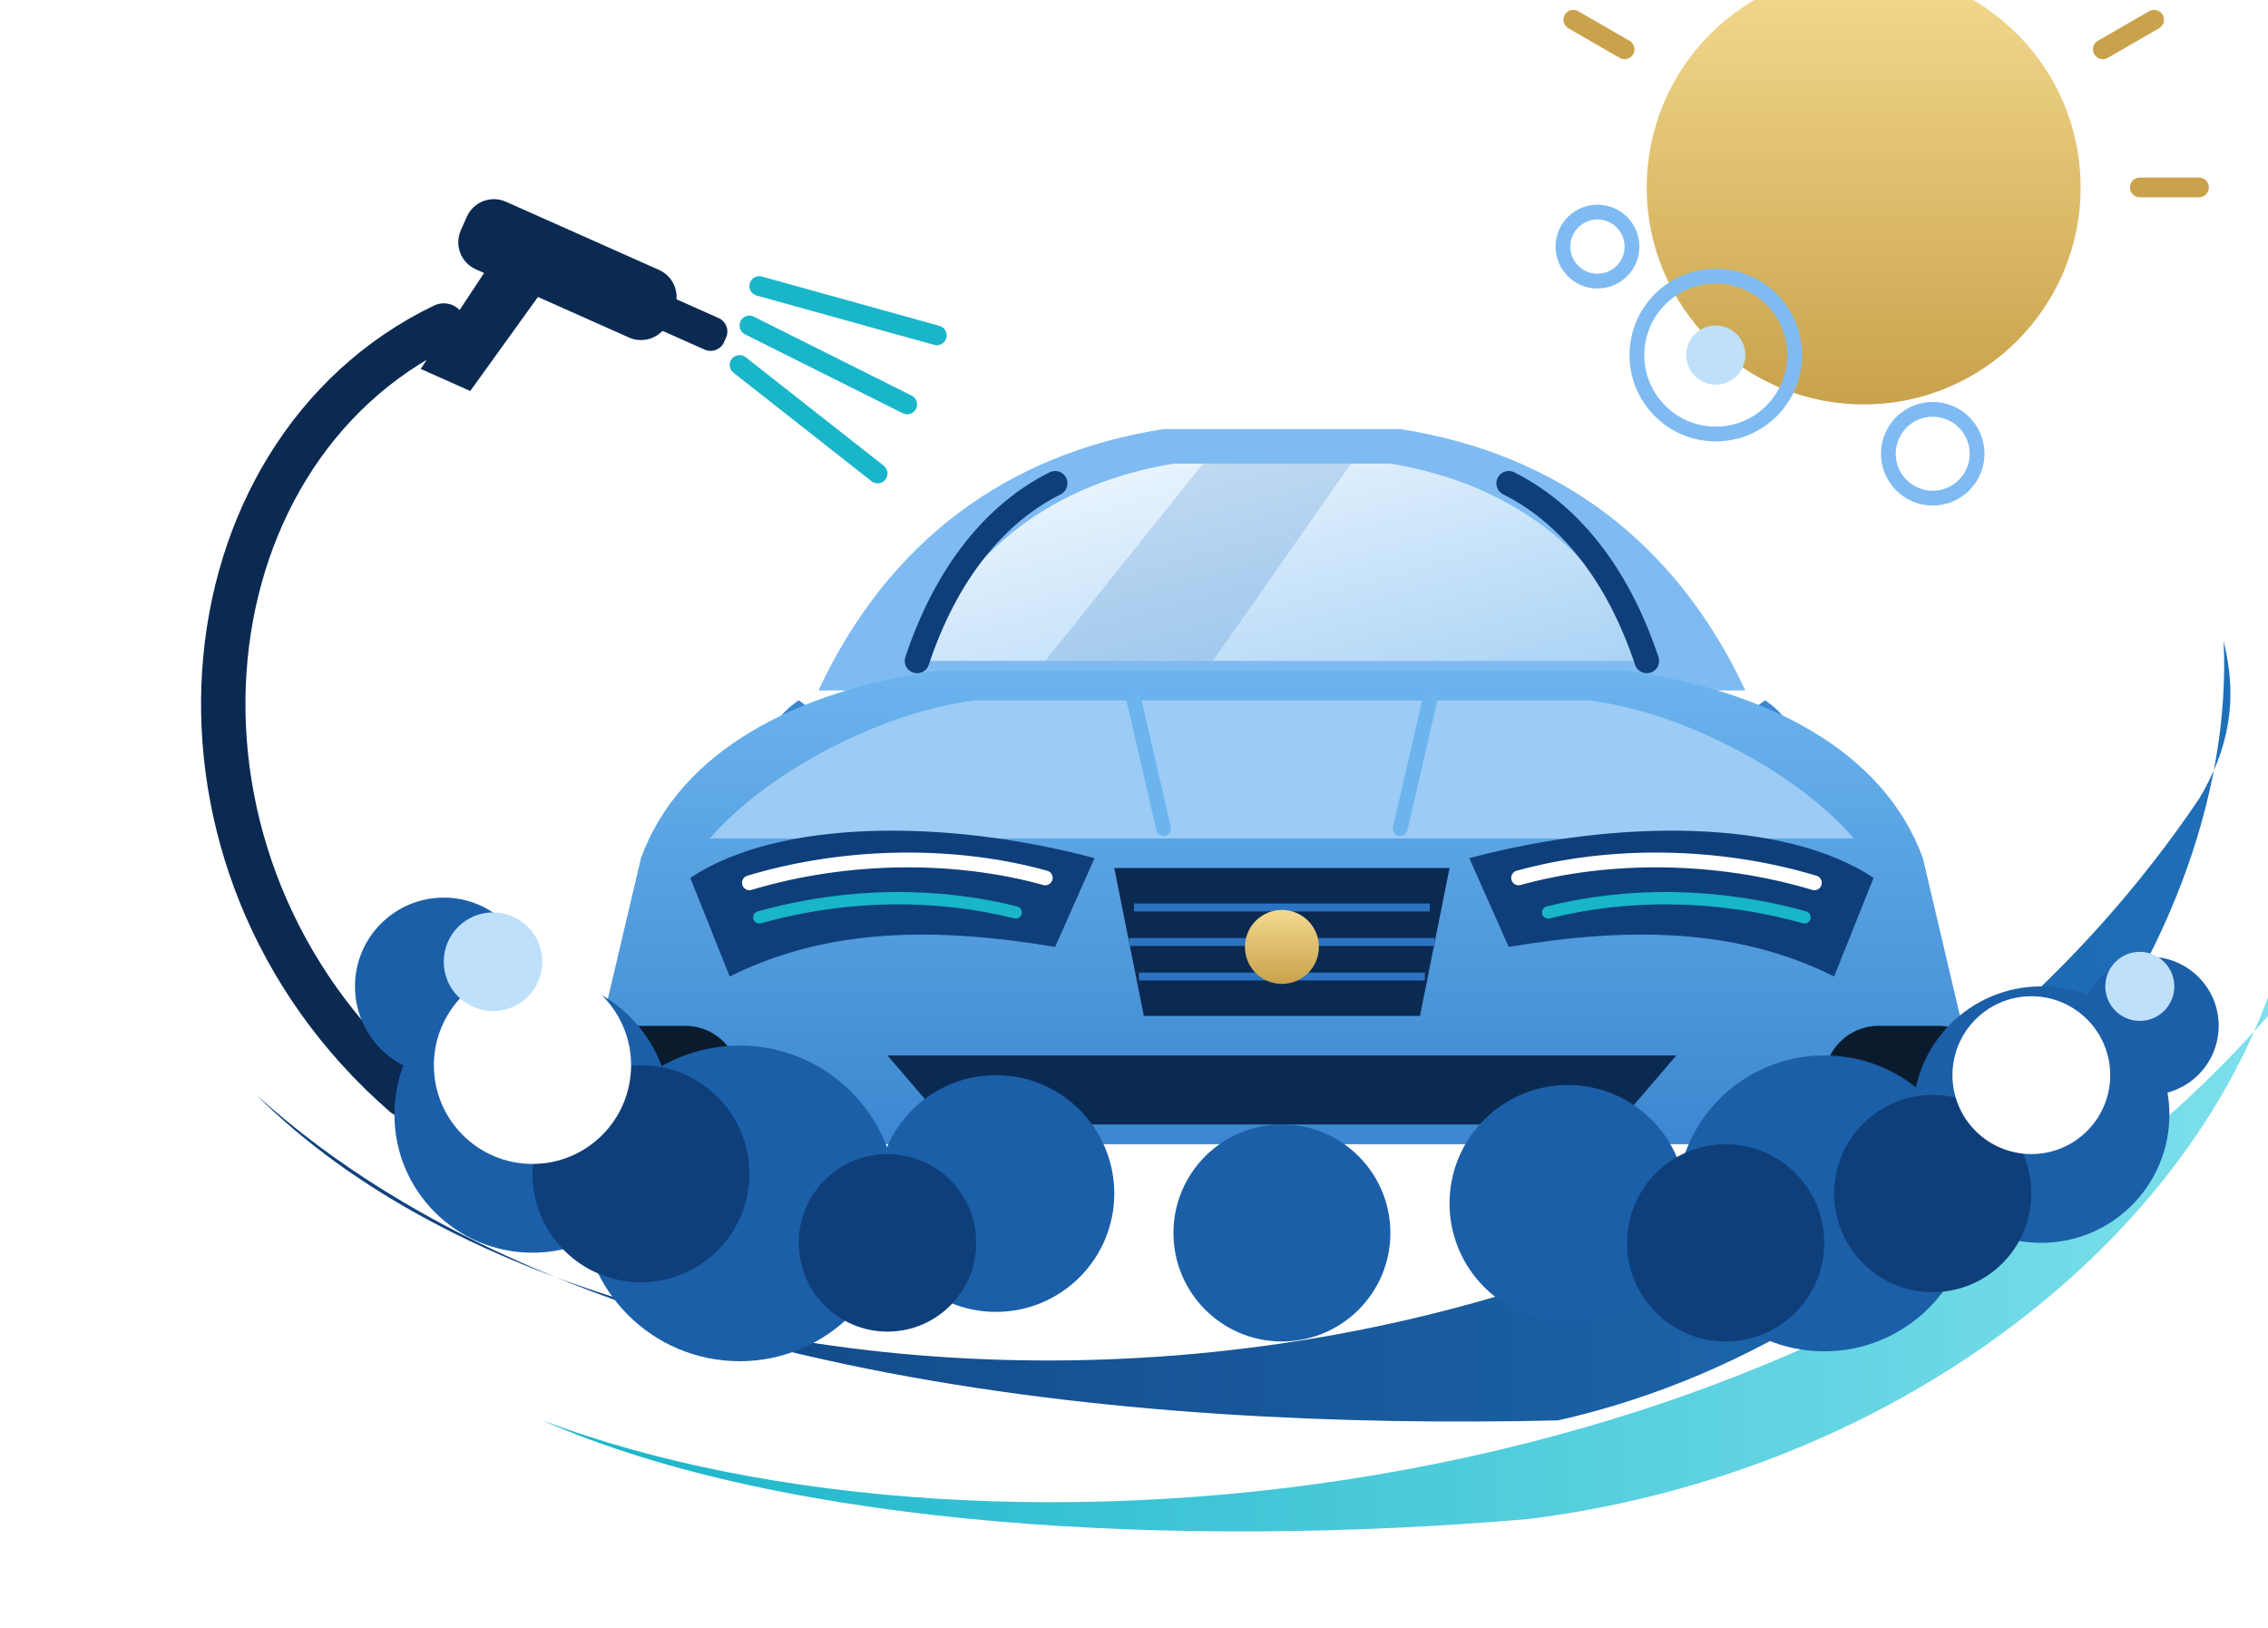
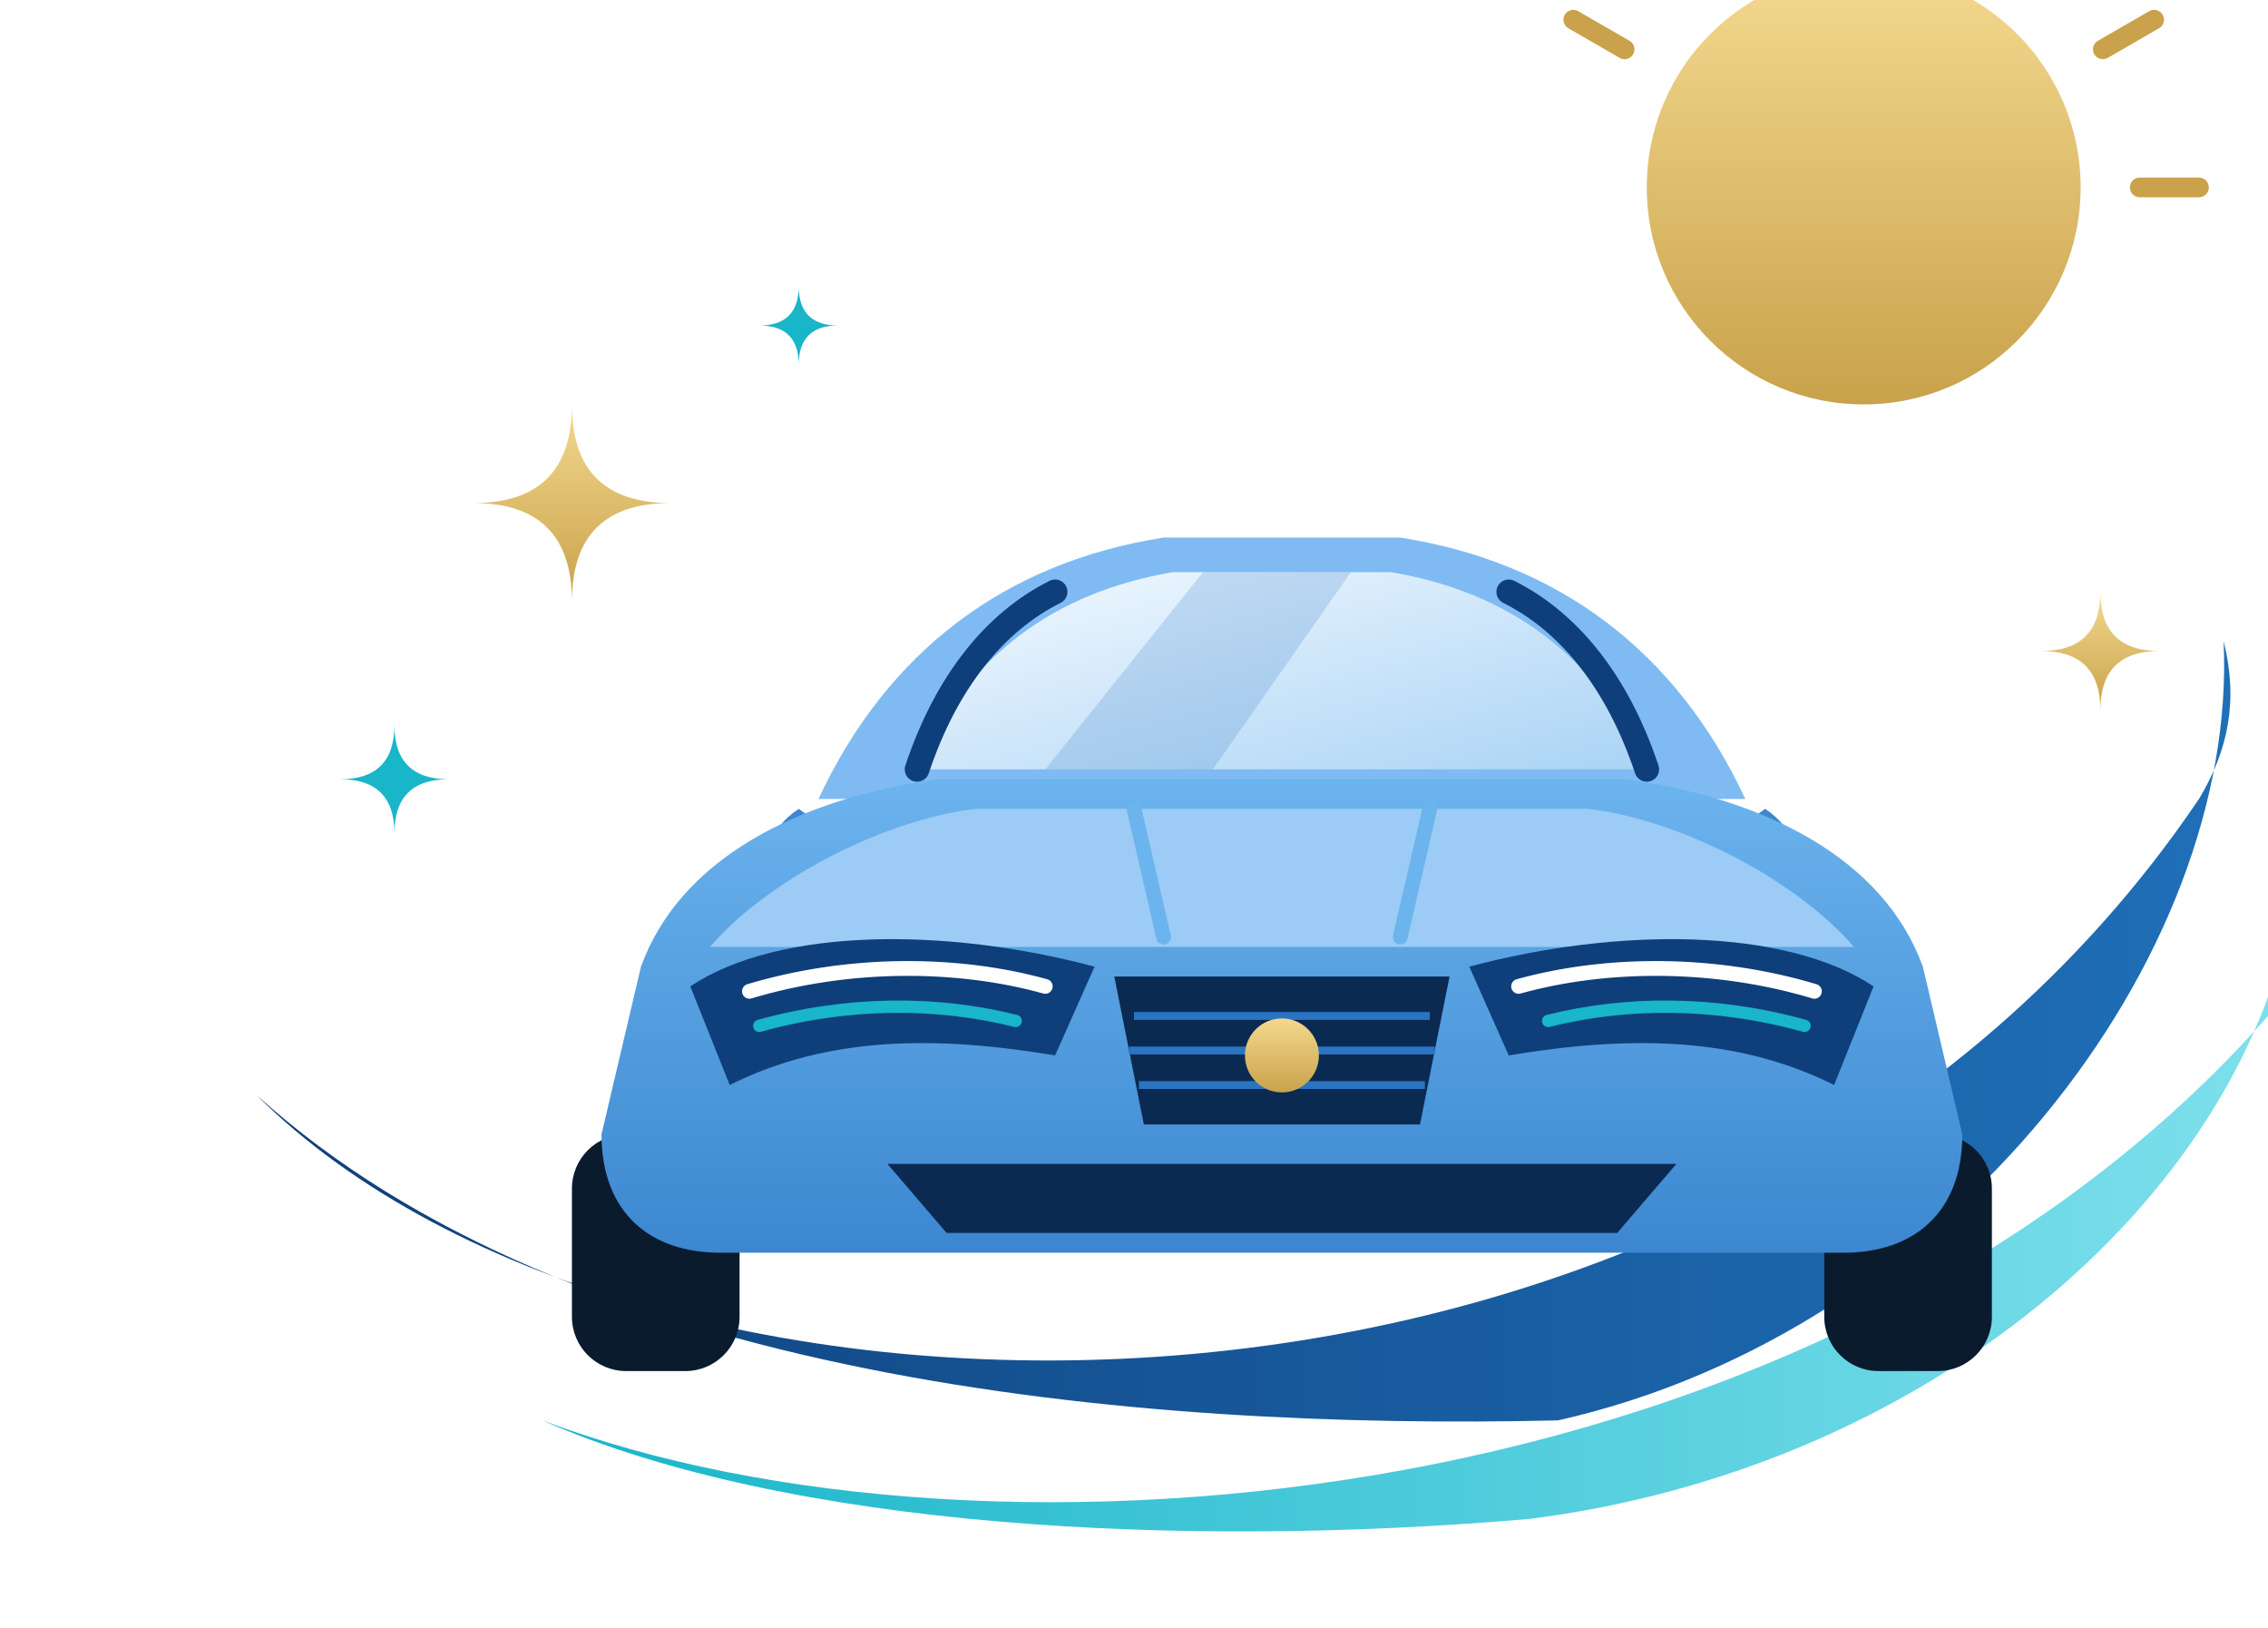
<svg xmlns="http://www.w3.org/2000/svg" viewBox="60 130 460 330" width="920" height="660" role="img" aria-label="Biboşluk">
  <defs>
    <linearGradient id="g_body" x1="0" y1="0" x2="0" y2="1">
      <stop offset="0" stop-color="#6CB4EE" />
      <stop offset="1" stop-color="#3C87D0" />
    </linearGradient>
    <linearGradient id="g_glass" x1="0" y1="0" x2="1" y2="1">
      <stop offset="0" stop-color="#F4FAFF" />
      <stop offset="1" stop-color="#A9D3F5" />
    </linearGradient>
    <linearGradient id="g_sun" x1="0" y1="0" x2="0" y2="1">
      <stop offset="0" stop-color="#F3D98F" />
      <stop offset="1" stop-color="#C9A24B" />
    </linearGradient>
    <linearGradient id="g_wave" x1="0" y1="0" x2="1" y2="0">
      <stop offset="0" stop-color="#0F3F7A" />
      <stop offset="1" stop-color="#1F6FB8" />
    </linearGradient>
    <linearGradient id="g_wave2" x1="0" y1="0" x2="1" y2="0">
      <stop offset="0" stop-color="#19B5C9" />
      <stop offset="1" stop-color="#7FE0EC" />
    </linearGradient>
  </defs>
  <rect x="0" y="0" width="600" height="600" fill="#FFFFFF" />
  <circle cx="438" cy="168" r="44" fill="url(#g_sun)" />
  <line x1="389.5" y1="140.0" x2="379.1" y2="134.0" stroke="#C9A24B" stroke-width="4" stroke-linecap="round" />
  <line x1="410.0" y1="119.5" x2="404.0" y2="109.1" stroke="#C9A24B" stroke-width="4" stroke-linecap="round" />
  <line x1="438.0" y1="112.0" x2="438.0" y2="100.0" stroke="#C9A24B" stroke-width="4" stroke-linecap="round" />
  <line x1="466.0" y1="119.5" x2="472.0" y2="109.1" stroke="#C9A24B" stroke-width="4" stroke-linecap="round" />
  <line x1="486.5" y1="140.0" x2="496.9" y2="134.0" stroke="#C9A24B" stroke-width="4" stroke-linecap="round" />
  <line x1="494.0" y1="168.0" x2="506.0" y2="168.0" stroke="#C9A24B" stroke-width="4" stroke-linecap="round" />
-   <path d="M142 352 C88 305 96 222 150 196" fill="none" stroke="#0B2A52" stroke-width="9" stroke-linecap="round" />
-   <g transform="rotate(24 176 190)" fill="#0B2A52">
-     <rect x="150" y="178" width="46" height="15" rx="6" />
-     <rect x="190" y="182" width="18" height="7" rx="3" />
-     <path d="M158 192 l12 0 l-5 24 l-11 0z" />
-   </g>
-   <path d="M212 196 L244 212" fill="none" stroke="#19B5C9" stroke-width="4" stroke-linecap="round" />
-   <path d="M214 188 L250 198" fill="none" stroke="#19B5C9" stroke-width="4" stroke-linecap="round" />
-   <path d="M210 204 L238 226" fill="none" stroke="#19B5C9" stroke-width="4" stroke-linecap="round" />
  <path d="M112 352 C190 430 410 434 506 292 C512 282 514 272 511 260 C514 324 456 400 376 418 C290 420 176 410 112 352 Z" fill="url(#g_wave)" />
  <path d="M170 418 C260 452 430 438 520 336 C524 330 526 322 525 314 C514 374 450 428 370 438 C300 444 220 440 170 418 Z" fill="url(#g_wave2)" />
-   <g>
+   <g transform="translate(0 22)">
+     <rect x="176" y="338" width="34" height="48" rx="11" fill="#0B1B2E" />
+     <rect x="430" y="338" width="34" height="48" rx="11" fill="#0B1B2E" />
    <path d="M226 270 C240 240 264 222 296 217 L344 217 C376 222 400 240 414 270 Z" fill="#7FBBF2" />
    <path d="M246 264 C256 241 274 228 298 224 L342 224 C366 228 384 241 394 264 Z" fill="url(#g_glass)" />
    <path d="M304 224 L334 224 L306 264 L272 264 Z" fill="#2A74C2" opacity=".2" />
    <path d="M246 264 C252 246 262 234 274 228" fill="none" stroke="#0F3F7A" stroke-width="5" stroke-linecap="round" />
    <path d="M394 264 C388 246 378 234 366 228" fill="none" stroke="#0F3F7A" stroke-width="5" stroke-linecap="round" />
    <path d="M222 272 C216 276 214 282 216 288 L236 282 Z" fill="#3C87D0" />
    <path d="M418 272 C424 276 426 282 424 288 L404 282 Z" fill="#3C87D0" />
    <path d="M190 304 C198 282 222 270 250 266 L390 266 C418 270 442 282 450 304 L458 338 C458 354 448 362 434 362 L206 362 C192 362 182 354 182 338 Z" fill="url(#g_body)" />
    <path d="M258 272 L382 272 C400 274 424 286 436 300 L204 300 C216 286 240 274 258 272Z" fill="#9CCBF5" />
    <path d="M290 272 L296 298 M350 272 L344 298" stroke="#6CB4EE" stroke-width="3" stroke-linecap="round" />
    <path d="M200 308 C218 296 252 296 282 304 L274 322 C250 318 228 318 208 328 Z" fill="#0F3F7A" />
    <path d="M212 309 C232 303 254 303 272 308" fill="none" stroke="#fff" stroke-width="3" stroke-linecap="round" />
    <path d="M214 316 C232 311 250 311 266 315" fill="none" stroke="#19B5C9" stroke-width="2.5" stroke-linecap="round" />
    <path d="M440 308 C422 296 388 296 358 304 L366 322 C390 318 412 318 432 328 Z" fill="#0F3F7A" />
    <path d="M428 309 C408 303 386 303 368 308" fill="none" stroke="#fff" stroke-width="3" stroke-linecap="round" />
    <path d="M426 316 C408 311 390 311 374 315" fill="none" stroke="#19B5C9" stroke-width="2.5" stroke-linecap="round" />
    <path d="M286 306 L354 306 L348 336 L292 336 Z" fill="#0B2A52" />
    <path d="M290 314 H350 M289 321 H351 M291 328 H349" stroke="#2A74C2" stroke-width="1.6" />
    <circle cx="320" cy="322" r="7.5" fill="url(#g_sun)" />
    <path d="M240 344 L400 344 L388 358 L252 358Z" fill="#0B2A52" />
-     <rect x="176" y="338" width="34" height="48" rx="11" fill="#0B1B2E" />
-     <rect x="430" y="338" width="34" height="48" rx="11" fill="#0B1B2E" />
  </g>
-   <circle cx="168" cy="356" r="28" fill="#1B5FA8" />
-   <circle cx="210" cy="374" r="32" fill="#1B5FA8" />
-   <circle cx="262" cy="372" r="24" fill="#1B5FA8" />
-   <circle cx="320" cy="380" r="22" fill="#1B5FA8" />
-   <circle cx="378" cy="374" r="24" fill="#1B5FA8" />
-   <circle cx="430" cy="374" r="30" fill="#1B5FA8" />
-   <circle cx="474" cy="356" r="26" fill="#1B5FA8" />
-   <circle cx="150" cy="330" r="18" fill="#1B5FA8" />
-   <circle cx="496" cy="338" r="14" fill="#1B5FA8" />
-   <circle cx="190" cy="368" r="22" fill="#0F3F7A" />
-   <circle cx="240" cy="382" r="18" fill="#0F3F7A" />
-   <circle cx="410" cy="382" r="20" fill="#0F3F7A" />
-   <circle cx="452" cy="372" r="20" fill="#0F3F7A" />
-   <circle cx="168" cy="346" r="20" fill="#FFFFFF" />
-   <circle cx="472" cy="348" r="16" fill="#FFFFFF" />
-   <circle cx="160" cy="325" r="10" fill="#BFE0FA" />
-   <circle cx="494" cy="330" r="7" fill="#BFE0FA" />
-   <circle cx="408" cy="202" r="16" fill="none" stroke="#7FBBF2" stroke-width="3" />
-   <circle cx="452" cy="222" r="9" fill="none" stroke="#7FBBF2" stroke-width="3" />
-   <circle cx="384" cy="180" r="7" fill="none" stroke="#7FBBF2" stroke-width="3" />
-   <circle cx="408" cy="202" r="6" fill="#BFE0FA" />
+   <path d="M176 212 Q176 232 196 232 Q176 232 176 252 Q176 232 156 232 Q176 232 176 212Z" fill="url(#g_sun)" />
+   <path d="M140 277 Q140 288 151 288 Q140 288 140 299 Q140 288 129 288 Q140 288 140 277Z" fill="#19B5C9" />
+   <path d="M486 250 Q486 262 498 262 Q486 262 486 274 Q486 262 474 262 Q486 262 486 250Z" fill="url(#g_sun)" />
+   <path d="M222 188 Q222 196 230 196 Q222 196 222 204 Q222 196 214 196 Q222 196 222 188Z" fill="#19B5C9" />
</svg>
